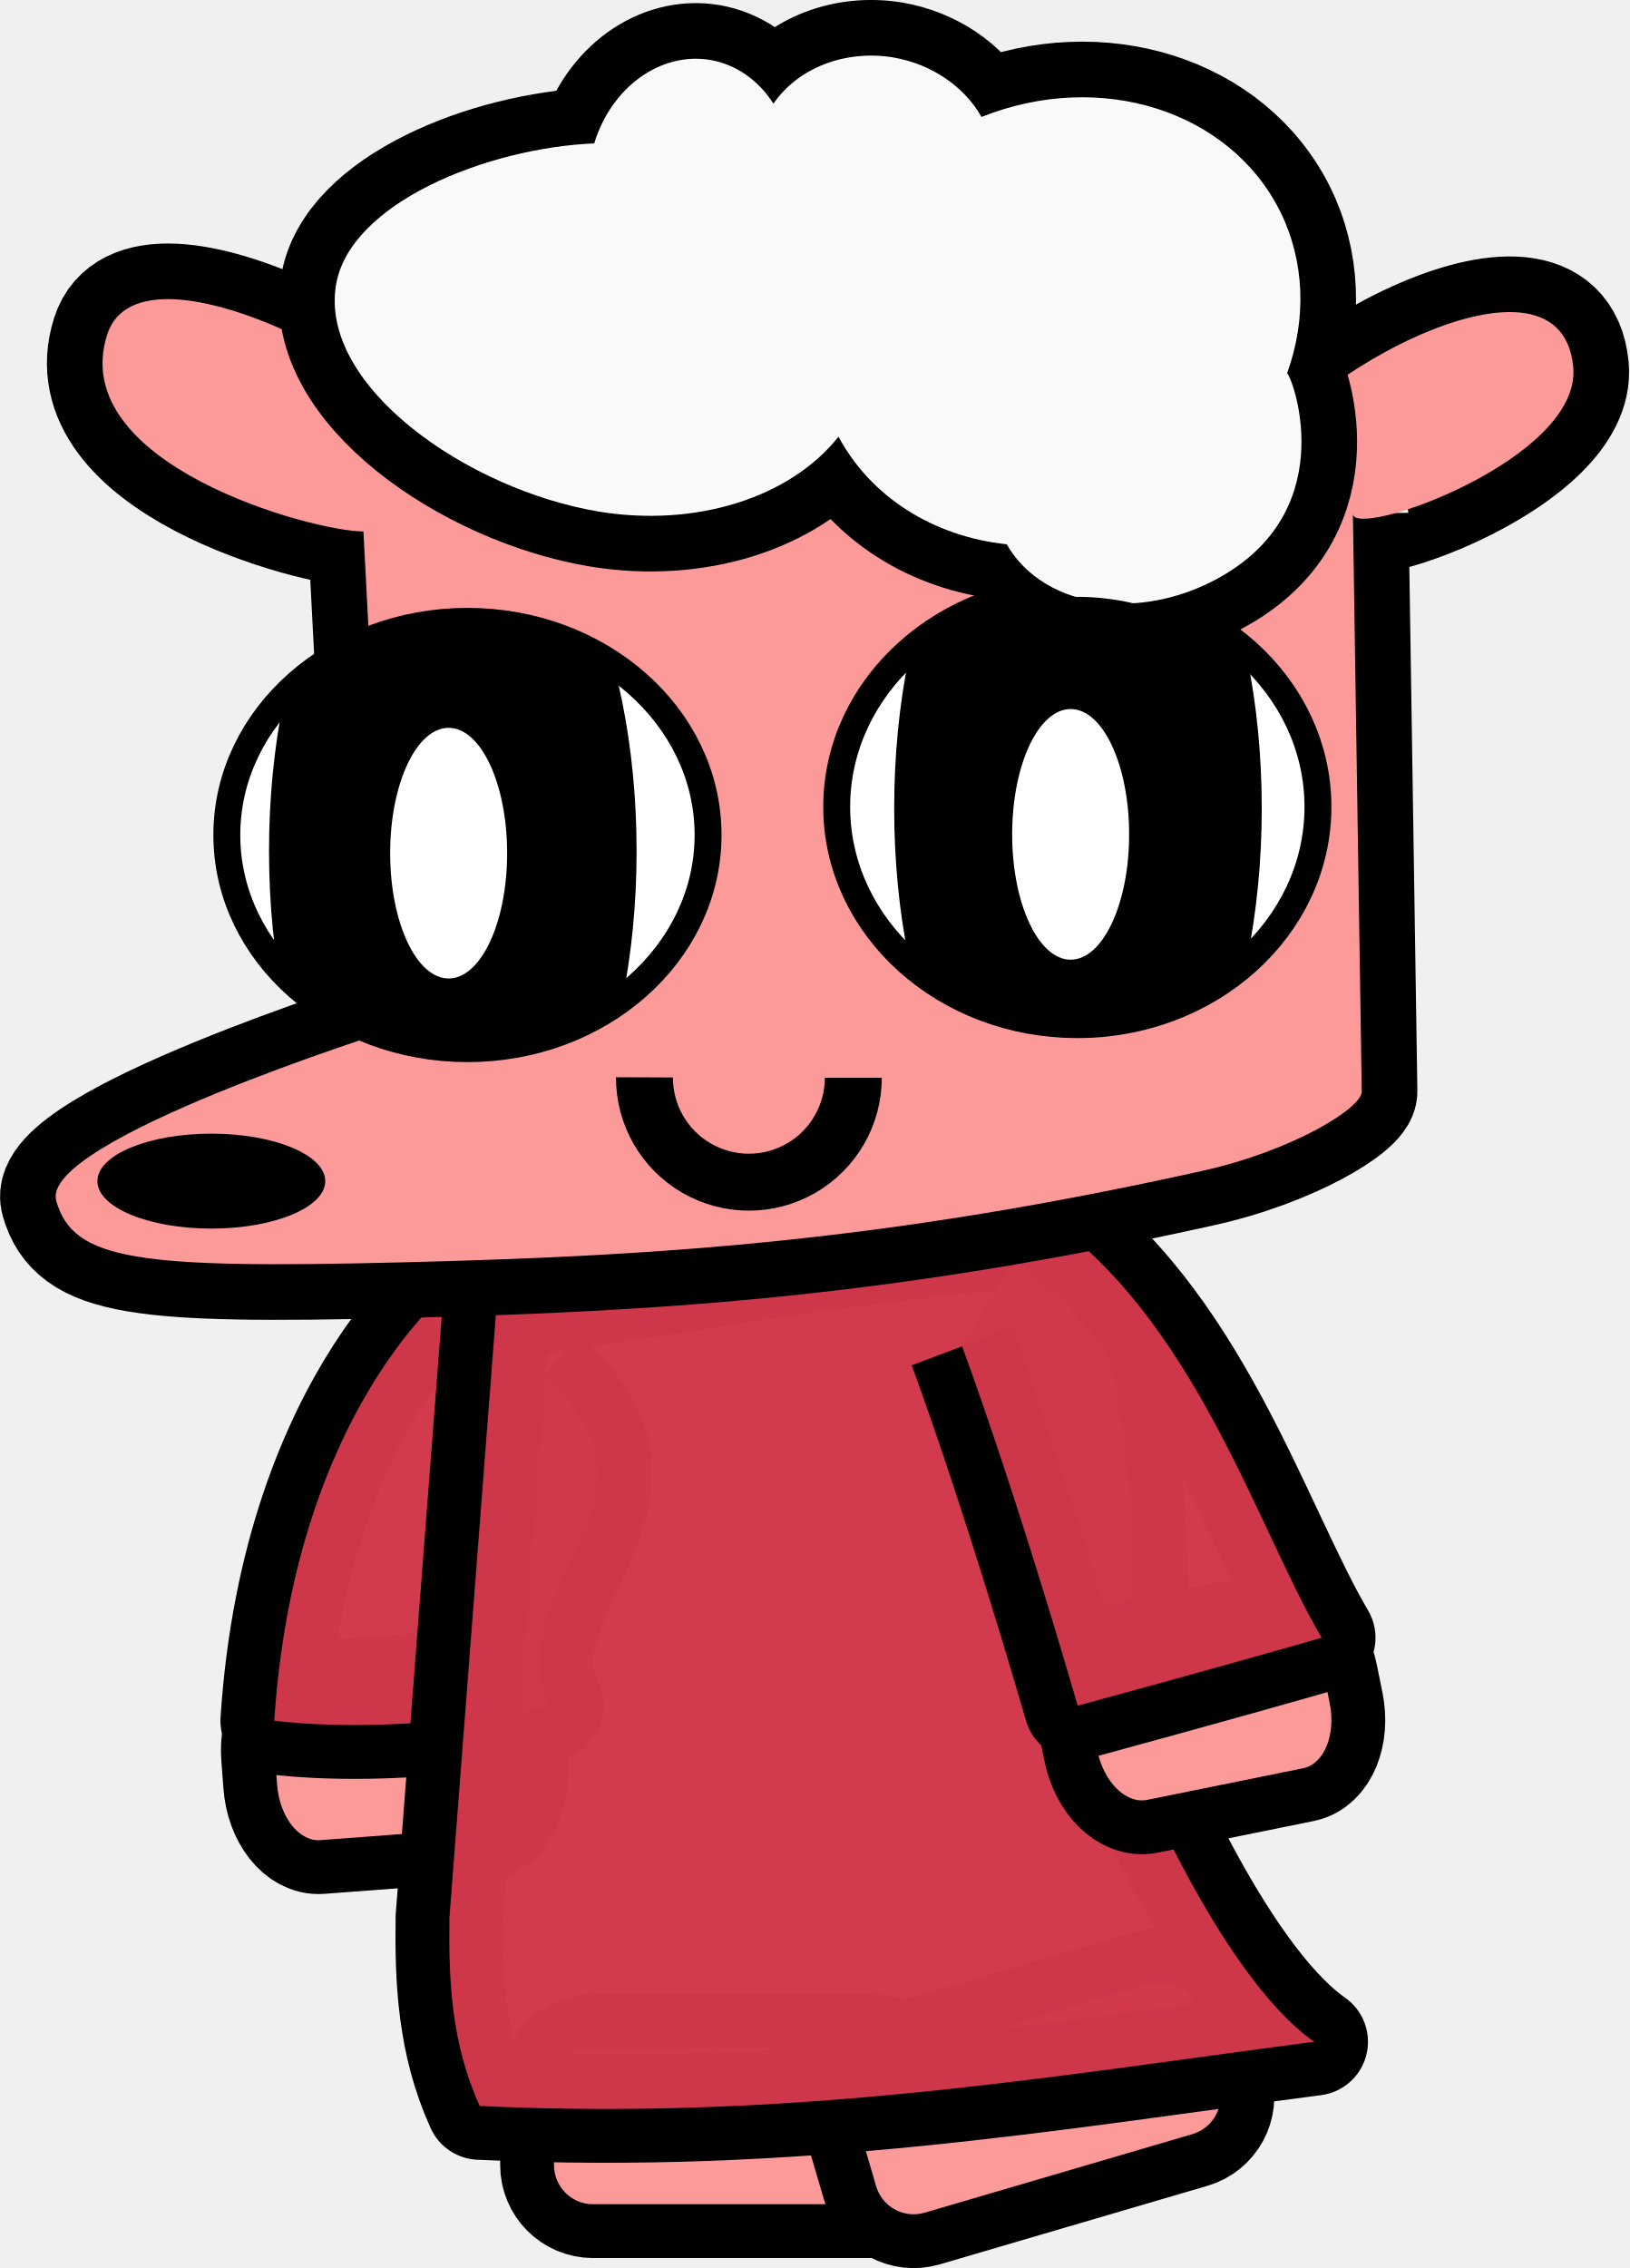
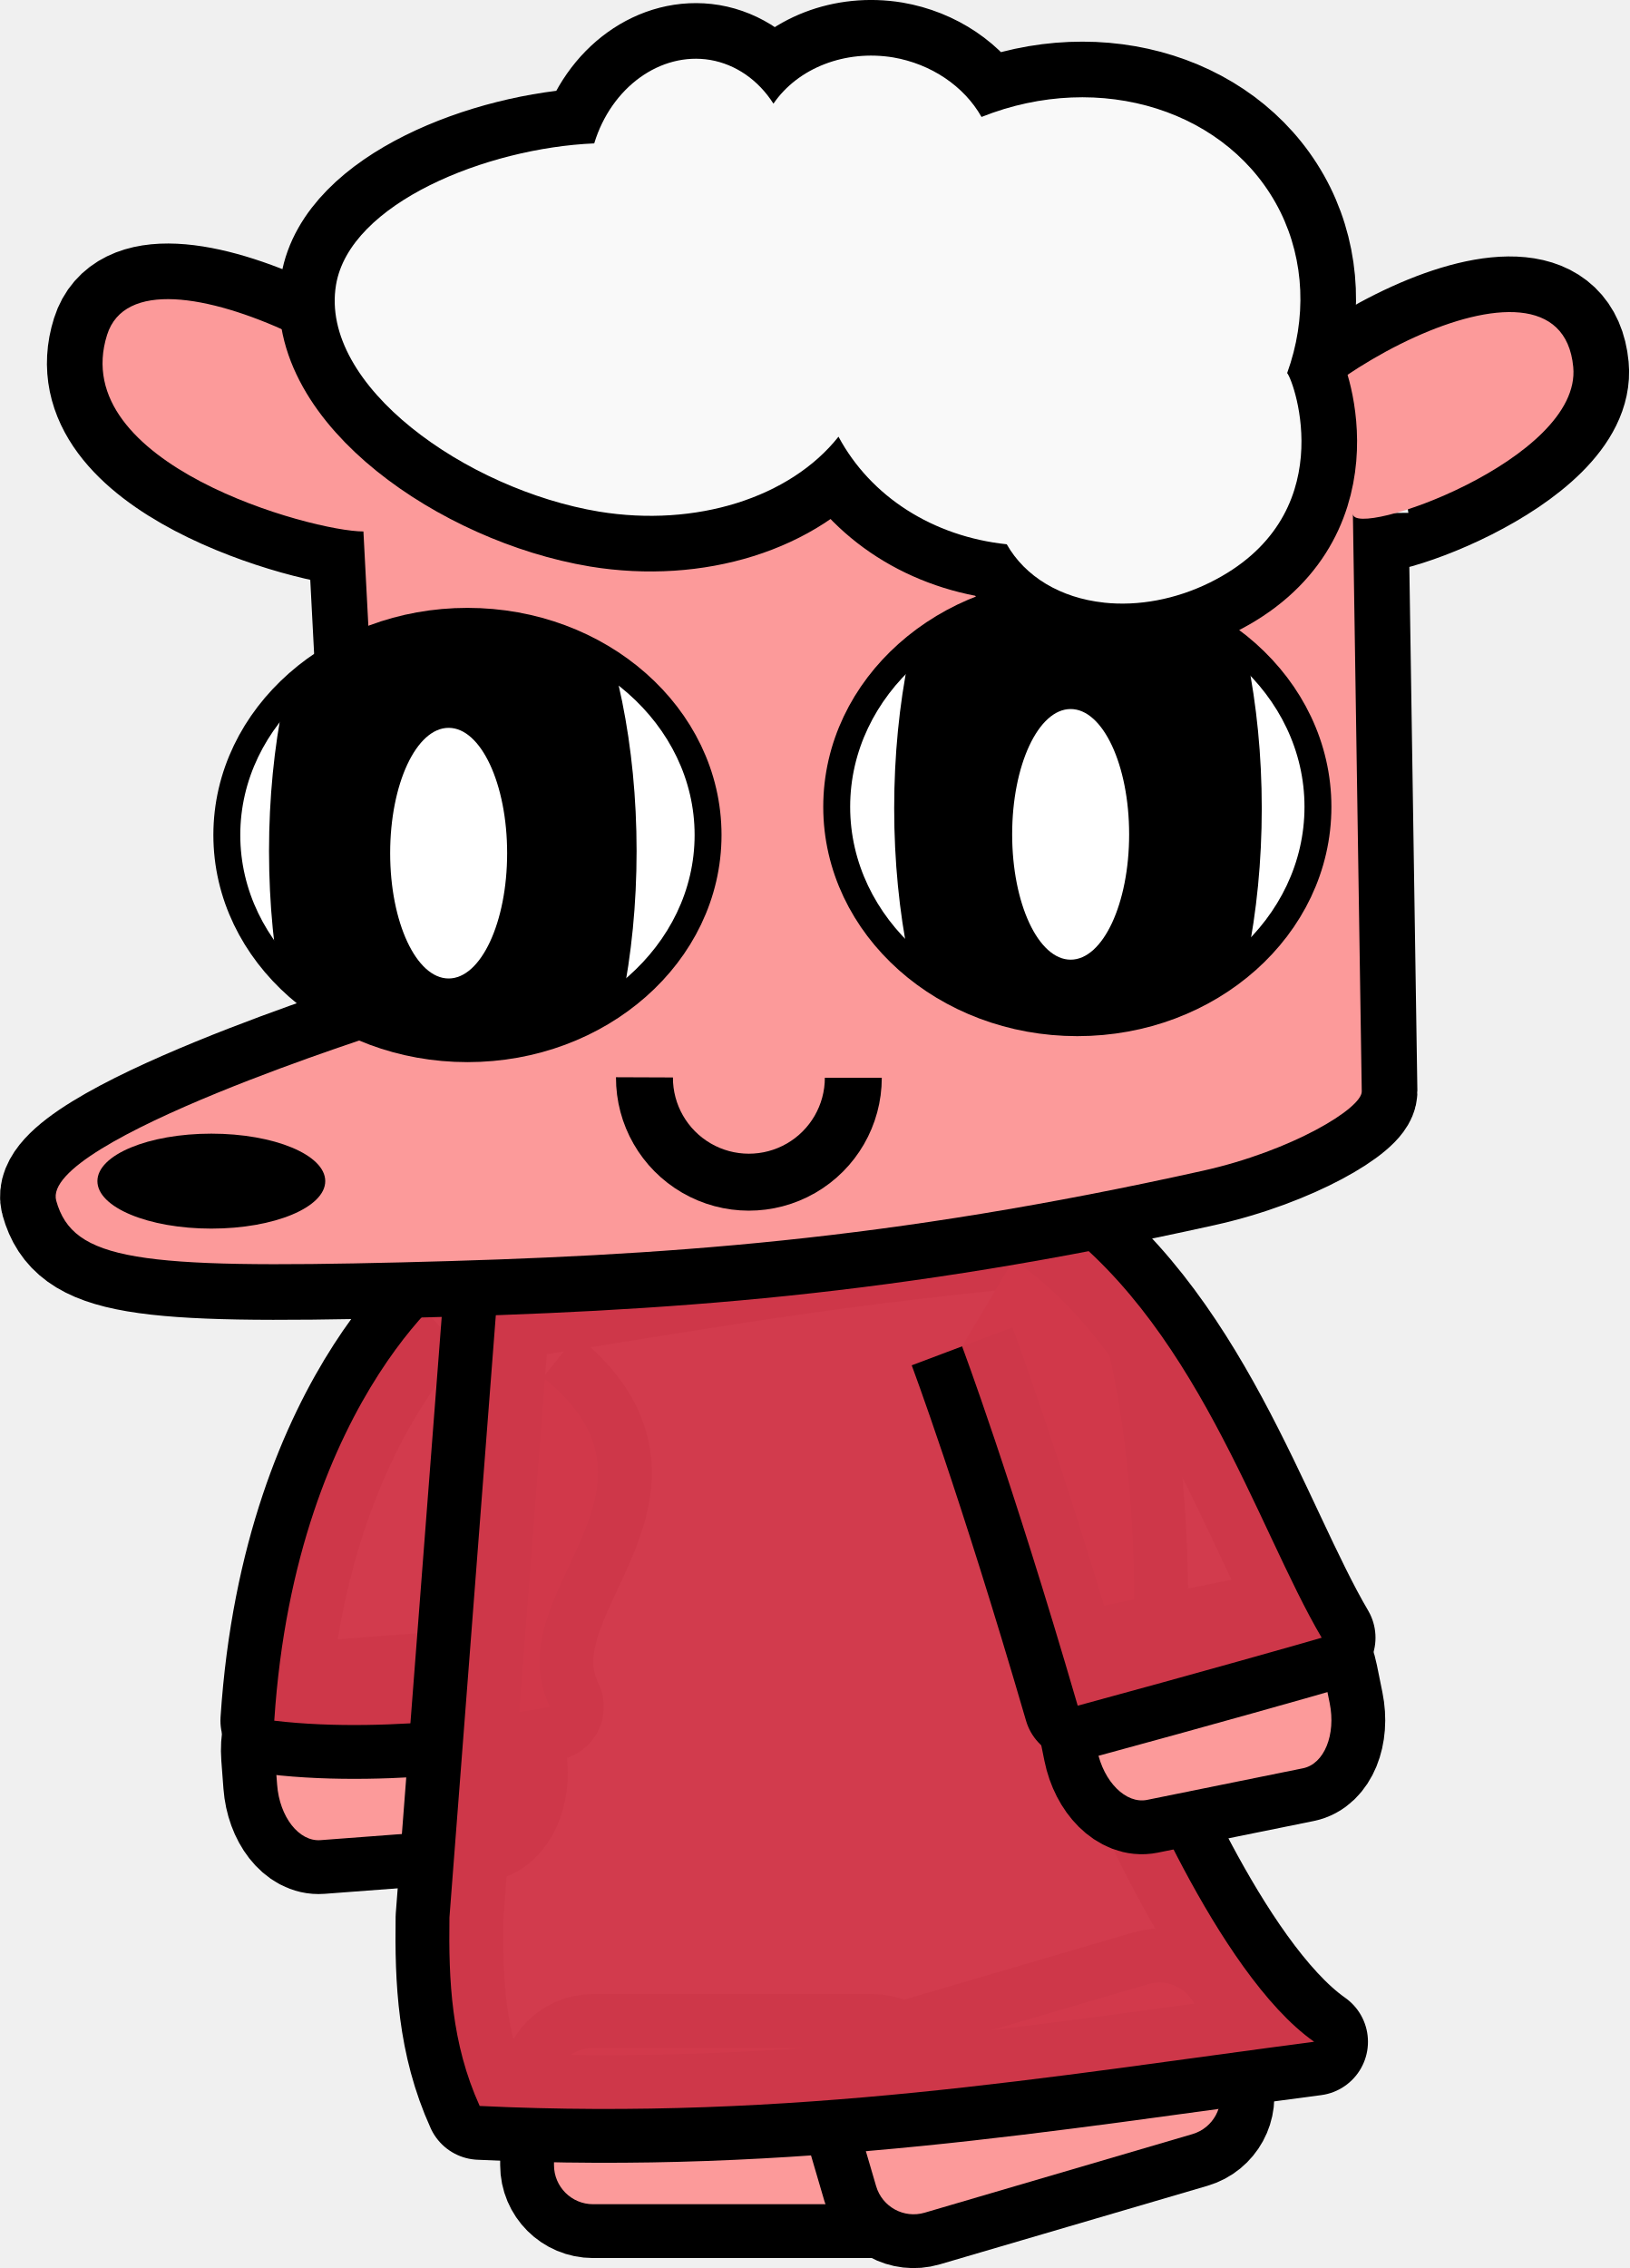
<svg xmlns="http://www.w3.org/2000/svg" width="45.403" height="63.199" viewBox="0 0 45.403 63.199" version="1.1" id="svg1" xml:space="preserve">
  <defs id="defs1">
    <clipPath clipPathUnits="userSpaceOnUse" id="clipPath1">
      <ellipse style="fill:#ffffff;fill-opacity:1;fill-rule:evenodd;stroke:#000000;stroke-width:1.5;stroke-miterlimit:80;stroke-dasharray:none;stroke-opacity:1;paint-order:stroke markers fill" id="ellipse2" cy="129.347" cx="65.789" rx="6.331" ry="5.851" />
    </clipPath>
    <clipPath clipPathUnits="userSpaceOnUse" id="clipPath2">
-       <ellipse style="fill:#ffffff;fill-opacity:1;fill-rule:evenodd;stroke:#000000;stroke-width:1.5;stroke-miterlimit:80;stroke-dasharray:none;stroke-opacity:1;paint-order:stroke markers fill" id="ellipse3" cy="128.562" cx="82.786" rx="6.331" ry="5.851" />
+       <ellipse style="fill:#ffffff;fill-opacity:1;fill-rule:evenodd;stroke:#000000;stroke-width:1.5;stroke-miterlimit:80;stroke-dasharray:none;stroke-opacity:1;paint-order:stroke markers fill" id="ellipse3" cy="128.562" cx="82.786" rx="6.331" ry="5.695" />
    </clipPath>
  </defs>
  <g id="layer1" transform="translate(-52.76143,-106.0793)">
    <rect style="fill:#fc9a9a;fill-opacity:1;fill-rule:evenodd;stroke:#000000;stroke-width:3;stroke-linejoin:round;stroke-miterlimit:80;paint-order:stroke markers fill" id="rect3" width="9.956" height="4.356" x="68.201" y="163.145" rx="1.089" ry="1.089" />
    <rect style="fill:#fc9a9a;fill-opacity:1;fill-rule:evenodd;stroke:#000000;stroke-width:3;stroke-linejoin:round;stroke-miterlimit:80;paint-order:stroke markers fill" id="rect2" width="9.956" height="4.356" x="27.039" y="178.706" rx="1.089" ry="1.089" transform="rotate(-16.35253)" />
    <rect style="fill:#fc9a9a;fill-opacity:1;fill-rule:evenodd;stroke:#000000;stroke-width:3;stroke-linejoin:round;stroke-miterlimit:80;paint-order:stroke markers fill" id="rect1" width="6.611" height="4.045" x="48.58" y="157.51" ry="1.633" rx="1.089" transform="rotate(-4.318575)" />
    <path id="RightArm" style="opacity:1;fill:#d1384b;fill-opacity:0.982;fill-rule:evenodd;stroke:#000000;stroke-width:3;stroke-linecap:butt;stroke-linejoin:round;stroke-miterlimit:80;paint-order:stroke markers fill" d="m 67.895,144.462 c 4.035,3.238 -1.363,5.965 0.192,9.179 -0.351,0.077 -4.345,0.785 -7.682,0.386 0.602,-9.163 5.455,-12.555 5.161,-12.161" />
    <path id="Cape" style="opacity:1;fill:#d1384b;fill-opacity:0.982;fill-rule:evenodd;stroke:#000000;stroke-width:3;stroke-linecap:round;stroke-linejoin:round;stroke-miterlimit:80;paint-order:stroke markers fill" d="m 66.596,142.518 c 7.048,-1.111 8.885,-1.501 15.934,-2.192 2.691,5.866 1.639,14.466 1.639,14.466 0,0 2.489,6.265 5.217,8.182 -7.382,0.966 -14.489,2.208 -23.256,1.789 -0.793,-1.75 -0.868,-3.5 -0.843,-5.25 z" />
    <rect style="fill:#fc9a9a;fill-opacity:1;fill-rule:evenodd;stroke:#000000;stroke-width:3;stroke-linejoin:round;stroke-miterlimit:80;paint-order:stroke markers fill" id="LeftHand" width="6.611" height="4.045" x="50.899" y="165.913" ry="1.633" rx="1.089" transform="rotate(-11.46446)" />
    <path id="LeftArm" style="opacity:1;fill:#d1384b;fill-opacity:0.982;fill-rule:evenodd;stroke:#000000;stroke-width:3;stroke-linecap:butt;stroke-linejoin:round;stroke-miterlimit:80;paint-order:stroke markers fill" d="m 81.778,139.888 c 4.287,2.896 6.005,8.752 7.818,11.827 -0.343,0.105 -3.606,1.028 -6.799,1.894 -1.873,-6.427 -3.223,-10.013 -3.223,-10.013" />
    <path id="Head" style="fill:#fc9a9a;fill-opacity:1;fill-rule:evenodd;stroke:#000000;stroke-width:3.1;stroke-miterlimit:80;stroke-dasharray:none;stroke-opacity:1;paint-order:stroke markers fill" d="m 65.677,119.336 h 22.002 c 0.497,-2.305 8.553,-6.978 8.928,-3.032 0.246,2.588 -6.141,4.822 -6.141,4.09 l 0.247,16.099 c 0.007,0.469 -1.95,1.659 -4.433,2.211 -8.776,1.95 -14.997,2.373 -22.332,2.552 -7.335,0.179 -9.153,-0.045 -9.619,-1.717 -0.467,-1.671 9.288,-4.742 9.288,-4.742 L 62.89,120.889 c -1.422,-7.2e-4 -8.282,-1.876 -7.144,-5.479 0.956,-3.026 9.38,1.597 9.931,3.926 z" />
    <ellipse style="fill:#000000;fill-opacity:1;fill-rule:evenodd;stroke:none;stroke-width:1.587;stroke-miterlimit:80;stroke-dasharray:none;stroke-opacity:1;paint-order:stroke markers fill" id="Nose" cx="58.651" cy="138.992" rx="3.175" ry="1.323" />
    <ellipse style="fill:#ffffff;fill-opacity:1;fill-rule:evenodd;stroke:#000000;stroke-width:1.5;stroke-miterlimit:80;stroke-dasharray:none;stroke-opacity:1;paint-order:stroke markers fill" id="RightEye" cy="129.347" cx="65.789" rx="6.331" ry="5.579" />
    <path id="RightIris" style="opacity:1;fill-rule:evenodd;stroke-width:1.058;stroke-miterlimit:80;paint-order:stroke markers fill" d="m 70.503,129.795 a 5.122,10.71 0 0 1 -5.122,10.71 5.122,10.71 0 0 1 -5.122,-10.71 5.122,10.71 0 0 1 5.122,-10.71 5.122,10.71 0 0 1 5.122,10.71 z" clip-path="url(#clipPath1)" />
    <ellipse style="fill:#ffffff;fill-opacity:1;fill-rule:evenodd;stroke:none;stroke-width:1.058;stroke-miterlimit:80;stroke-dasharray:none;stroke-opacity:1;paint-order:stroke markers fill" id="RightPupil" cx="65.265" cy="129.853" rx="1.63" ry="3.492" />
-     <ellipse style="fill:#ffffff;fill-opacity:1;fill-rule:evenodd;stroke:#000000;stroke-width:1.5;stroke-miterlimit:80;stroke-dasharray:none;stroke-opacity:1;paint-order:stroke markers fill" id="LeftEye" cy="128.562" cx="82.786" rx="6.331" ry="5.695" />
+     <ellipse style="fill:#ffffff;fill-opacity:1;fill-rule:evenodd;stroke:#000000;stroke-width:1.5;stroke-miterlimit:80;stroke-dasharray:none;stroke-opacity:1;paint-order:stroke markers fill" id="LeftEye" cy="128.562" cx="82.786" rx="6.331" ry="5.64" />
    <path id="Hair" style="fill:#f9f9f9;fill-opacity:1;fill-rule:evenodd;stroke:#000000;stroke-width:3.1;stroke-miterlimit:80;stroke-dasharray:none;stroke-opacity:1;paint-order:stroke markers fill" d="m 83.527,122.872 c 0.962,0.104 2.001,-0.092 2.944,-0.555 3.699,-1.823 2.365,-5.604 2.163,-5.842 0.551,-1.523 0.484,-3.125 -0.189,-4.492 -1.4,-2.822 -5.011,-3.968 -8.329,-2.645 -0.487,-0.86 -1.404,-1.477 -2.463,-1.659 -1.334,-0.219 -2.652,0.29 -3.336,1.289 -0.422,-0.661 -1.053,-1.097 -1.765,-1.219 -1.382,-0.229 -2.753,0.759 -3.23,2.326 -3,0.128 -6.815,1.665 -7.196,3.944 -0.466,2.803 3.631,5.701 7.331,6.317 2.692,0.441 5.32,-0.382 6.673,-2.088 0.897,1.671 2.631,2.78 4.689,2.998 0.512,0.903 1.497,1.495 2.707,1.625 z" />
    <path style="opacity:1;fill:none;fill-opacity:1;fill-rule:evenodd;stroke:#000000;stroke-width:1.587;stroke-miterlimit:80;stroke-dasharray:none;stroke-opacity:1;paint-order:stroke markers fill" id="Mouth" d="m 76.543,136.111 a 2.91,2.91 0 0 1 -1.458,2.522 2.91,2.91 0 0 1 -2.914,-0.005 2.91,2.91 0 0 1 -1.449,-2.528" />
    <path id="LeftIris" style="fill-rule:evenodd;stroke-width:1.058;stroke-miterlimit:80;paint-order:stroke markers fill" d="m 87.926,128.603 a 5.122,10.71 0 0 1 -5.122,10.71 5.122,10.71 0 0 1 -5.122,-10.71 5.122,10.71 0 0 1 5.122,-10.71 5.122,10.71 0 0 1 5.122,10.71 z" clip-path="url(#clipPath2)" />
    <ellipse style="fill:#ffffff;fill-opacity:1;fill-rule:evenodd;stroke:none;stroke-width:1.058;stroke-miterlimit:80;stroke-dasharray:none;stroke-opacity:1;paint-order:stroke markers fill" id="LeftPupil" cx="82.6" cy="129.329" rx="1.63" ry="3.492" />
  </g>
</svg>
